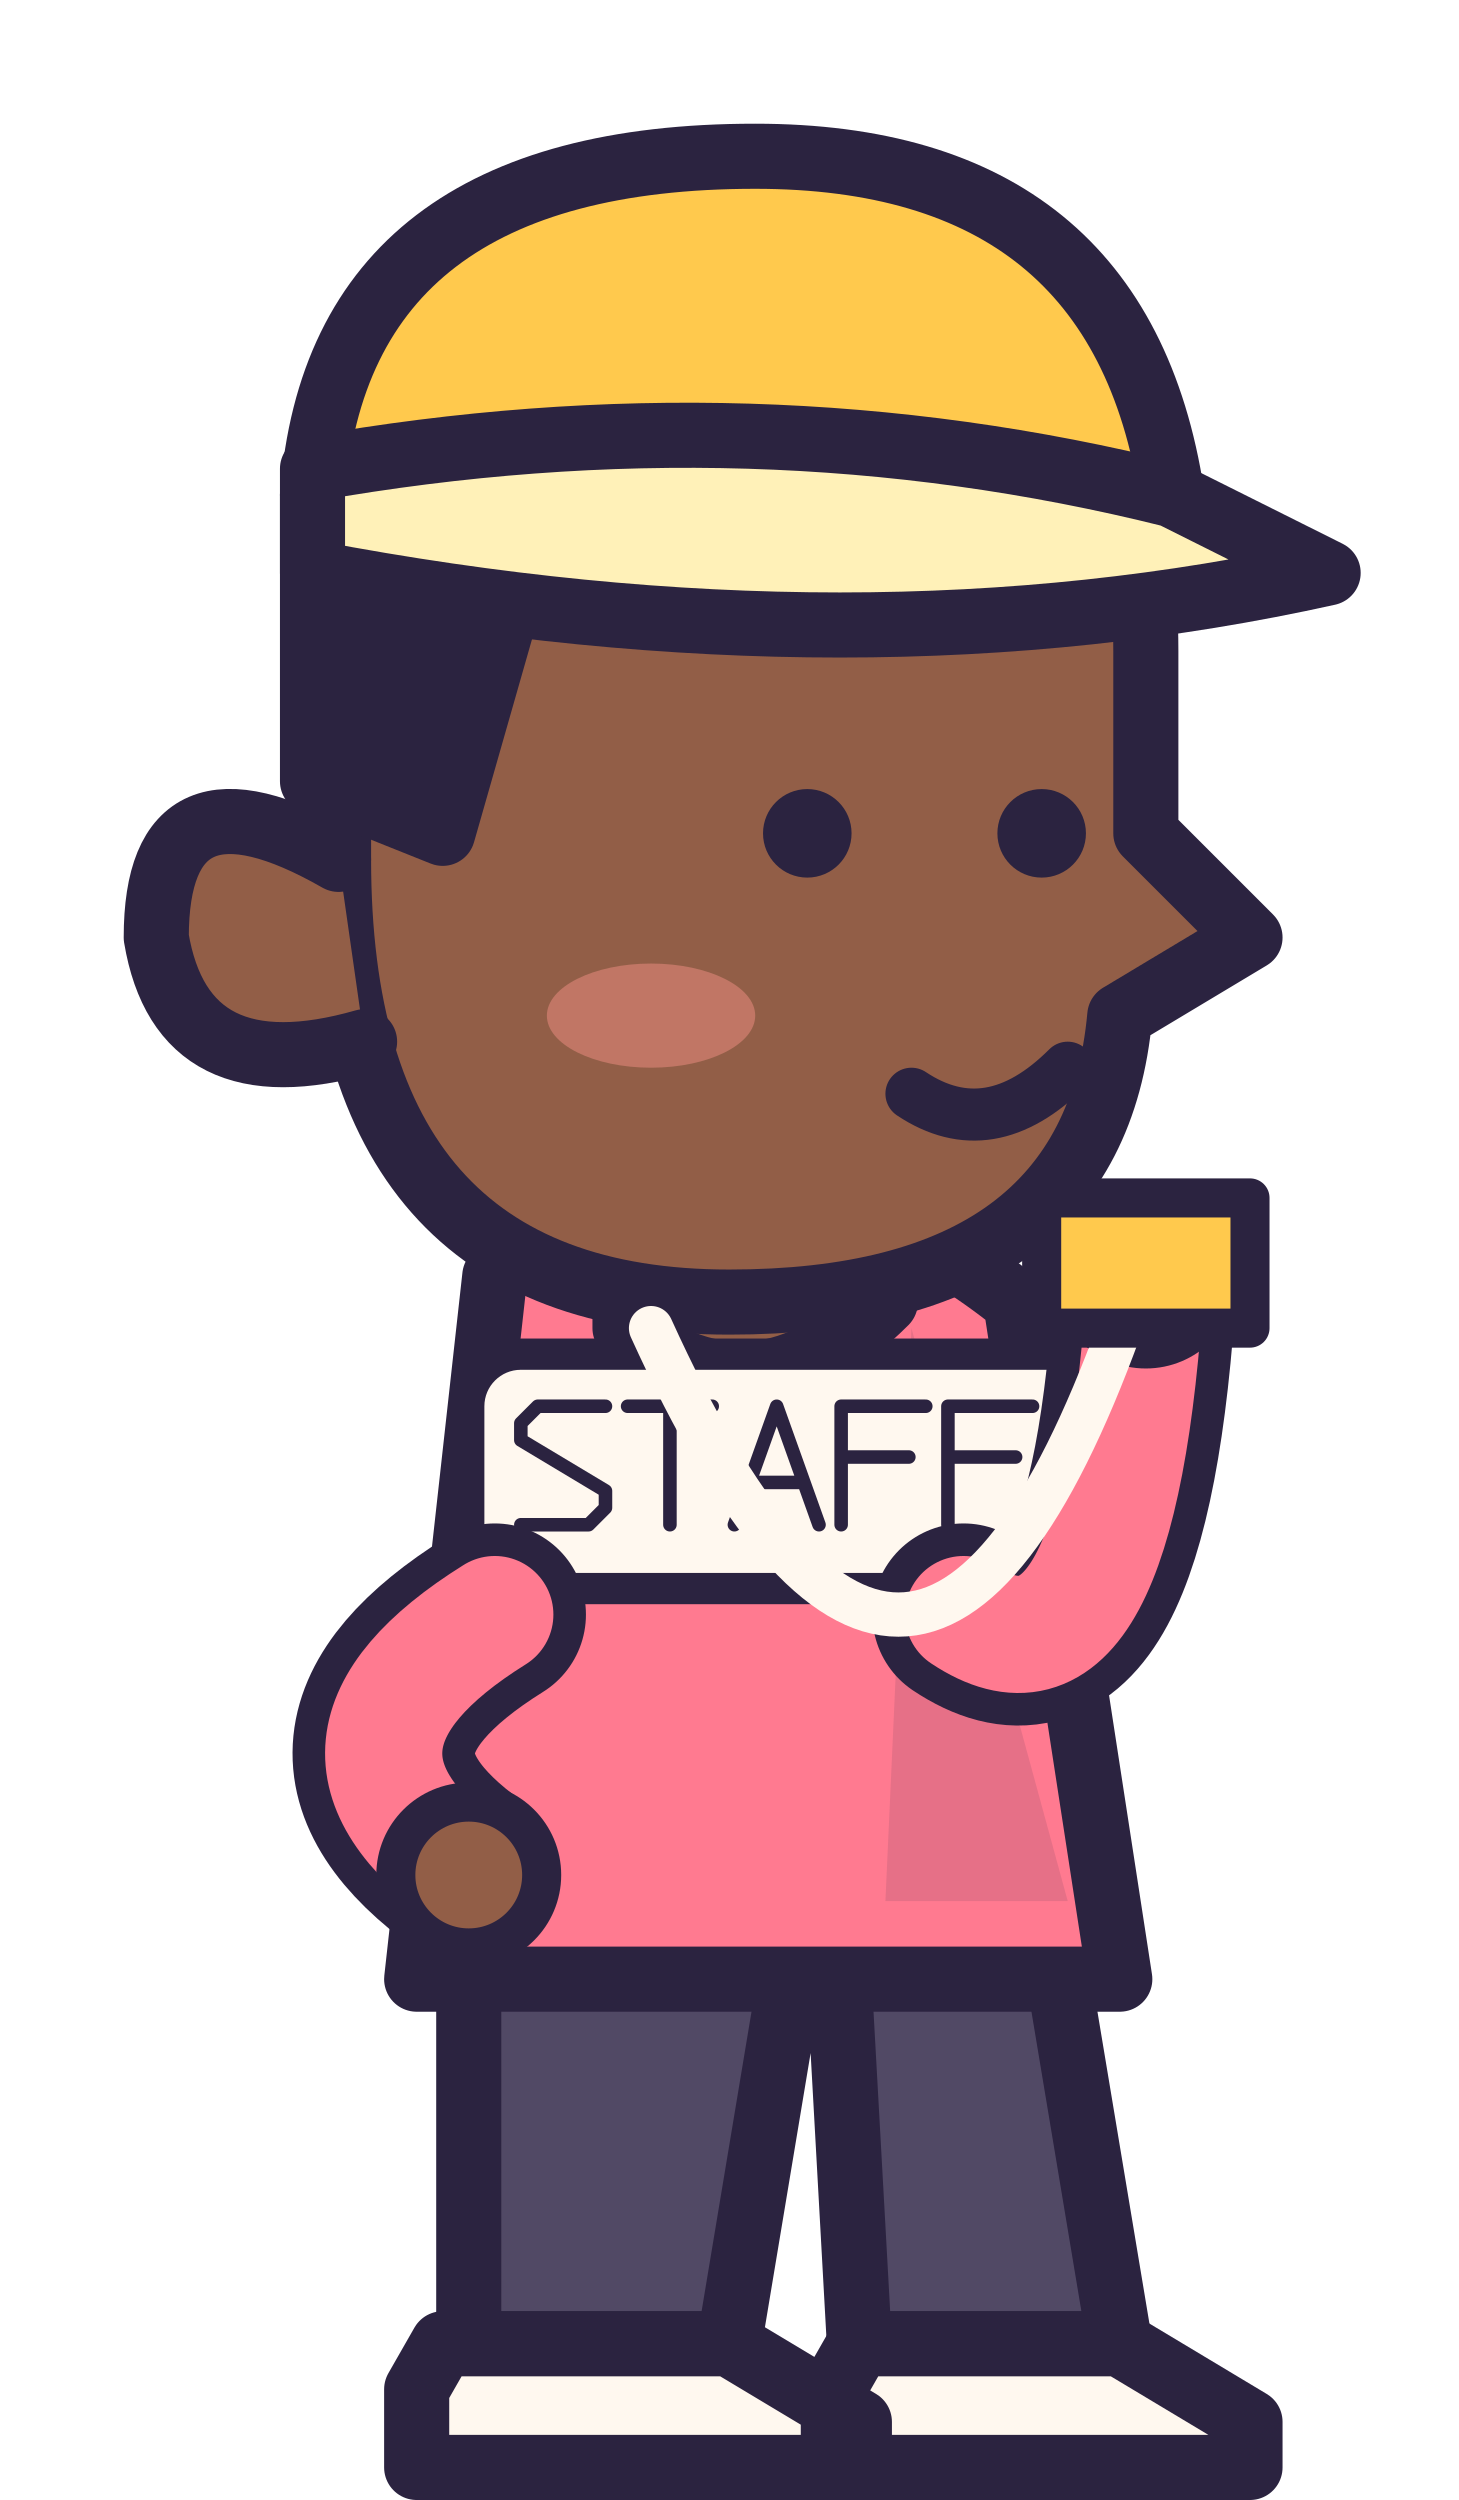
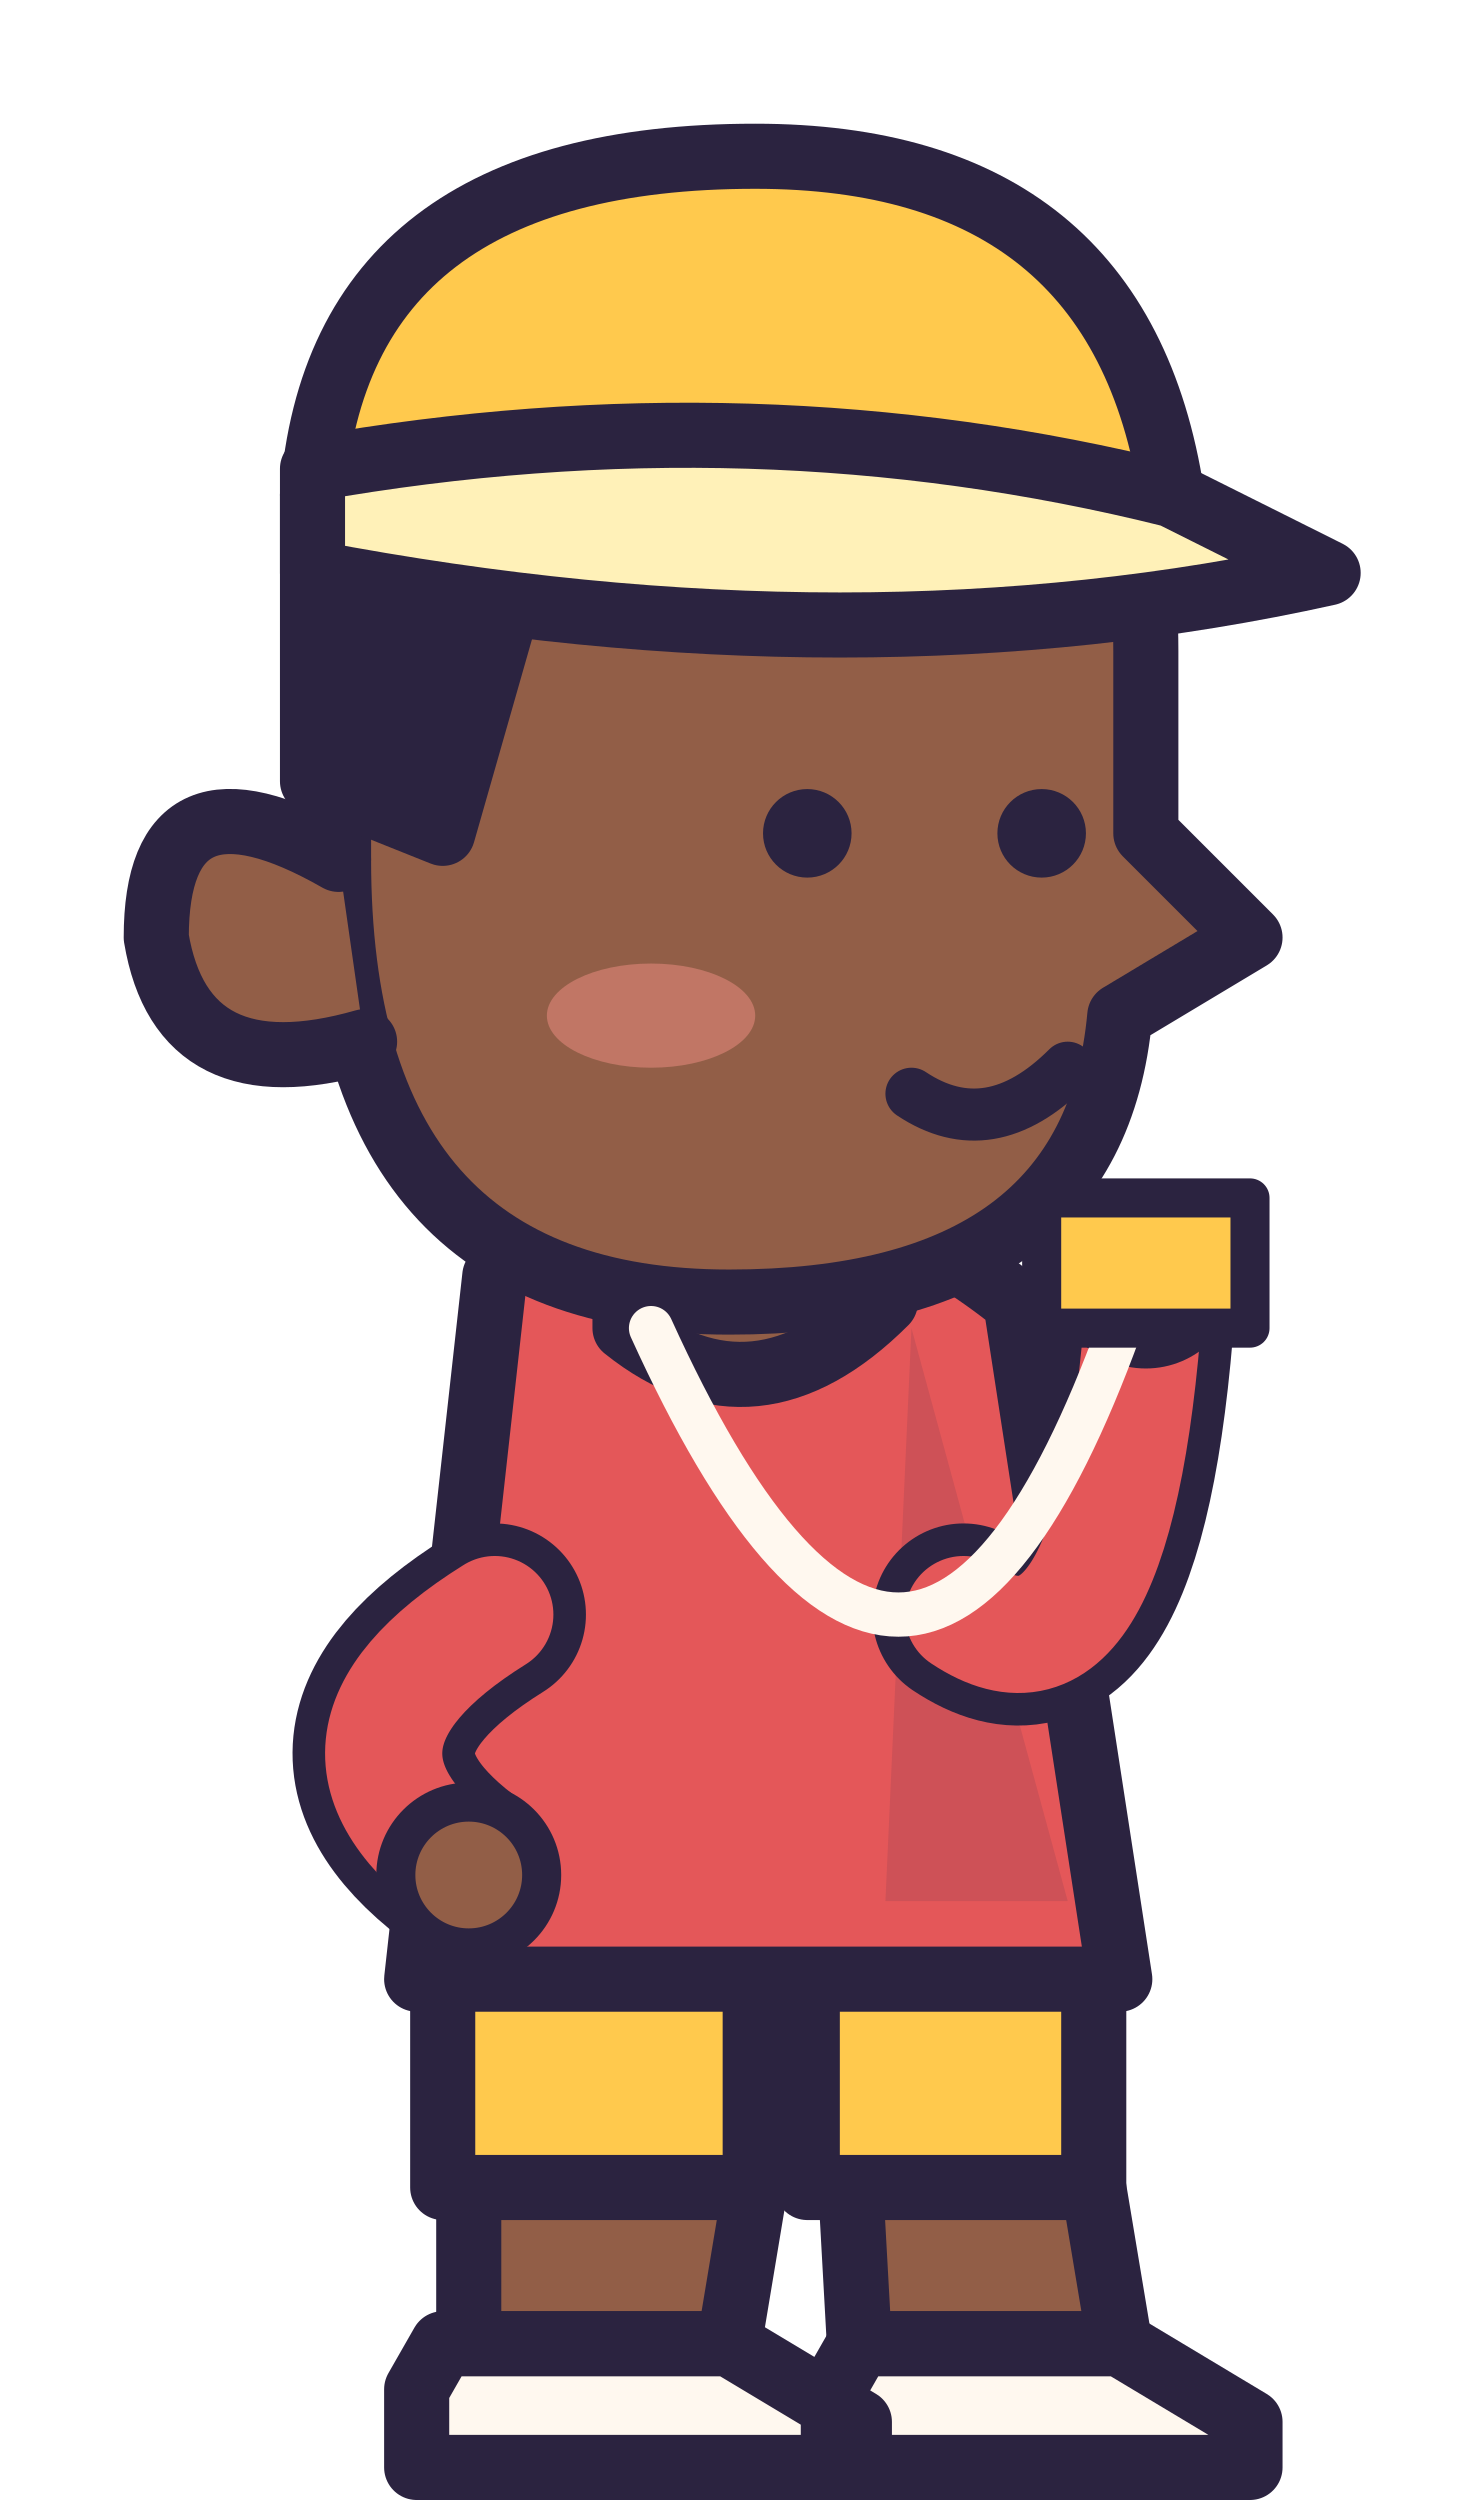
<svg xmlns="http://www.w3.org/2000/svg" width="56" height="96" viewBox="0 0 56 96">
  <g stroke="#2b2340" stroke-width="2.5" stroke-linecap="round" stroke-linejoin="round">
-     <path d="M18 72v18h10l3-18m1 0 1 18h10l-3-18" fill="#514965" />
+     <path d="M18 72v18h10l3-18m1 0 1 18h10l-3-18" fill="#925e47" />
    <path d="M17 90h11l5 3v1.75H16v-3Zm16 0h10l5 3v1.75H32v-3Z" fill="#fff8ef" />
-     <path d="M19 49q10-7 20 1l4 26H16Z" fill="#ff7a90" />
+     <path d="M17 73h25v11H31v-7h-2v7H17Z" fill="#ffc94d" />
+     <path d="M19 49q10-7 20 1l4 26H16Z" fill="#e45759" />
    <path d="m35 51 6 22h-7Z" fill="#2b2340" stroke="none" opacity=".12" />
    <path d="M24 44v7q5 4 10-1v-7" fill="#925e47" />
    <path d="M13 23q0-13 16-13 15 0 15 15v7l4 4-5 3q-1 11-15 11-15 0-15-17Z" fill="#925e47" />
    <path d="M13 33q-7-4-7 3 1 6 8 4" fill="#925e47" />
    <path d="M12 30V19q3-12 17-10 13 0 15 12-12 4-23-3l-4 14Z" fill="#2b2340" />
    <circle cx="31" cy="32" r="1.7" fill="#2b2340" stroke="none" />
    <circle cx="40" cy="32" r="1.7" fill="#2b2340" stroke="none" />
    <path d="M35 42q3 2 6-1" fill="none" stroke-width="2" />
    <ellipse cx="25" cy="39" rx="4" ry="2" fill="#ef8e83" stroke="none" opacity=".5" />
    <path d="M12 19q1-13 17-13 14 0 16 13Z" fill="#ffc94d" />
    <path d="M12 18q17-3 33 1l6 3q-18 4-39 0Z" fill="#fff1b8" />
-     <rect x="18" y="52" width="25" height="9" rx="2" fill="#fff8ef" stroke-width="1.2" />
-     <path d="M5 0H1L0 1V2L5 5V6L4 7H0" transform="translate(20.0 54) scale(0.65)" fill="none" stroke="#2b2340" stroke-width="0.8" stroke-linecap="round" stroke-linejoin="round" />
-     <path d="M0 0H5M2.5 0V7" transform="translate(24.1 54) scale(0.65)" fill="none" stroke="#2b2340" stroke-width="0.8" stroke-linecap="round" stroke-linejoin="round" />
-     <path d="M0 7 2.5 0 5 7M1 4.5H4" transform="translate(28.2 54) scale(0.65)" fill="none" stroke="#2b2340" stroke-width="0.8" stroke-linecap="round" stroke-linejoin="round" />
-     <path d="M0 7V0H5M0 3H4" transform="translate(32.3 54) scale(0.65)" fill="none" stroke="#2b2340" stroke-width="0.8" stroke-linecap="round" stroke-linejoin="round" />
-     <path d="M0 7V0H5M0 3H4" transform="translate(36.4 54) scale(0.65)" fill="none" stroke="#2b2340" stroke-width="0.8" stroke-linecap="round" stroke-linejoin="round" />
    <path d="M19 62Q11 67 18 72M37 62Q43 66 44 49.0" stroke="#2b2340" stroke-width="7" fill="none" />
-     <path d="M19 62Q11 67 18 72M37 62Q43 66 44 49.0" stroke="#ff7a90" stroke-width="4.5" fill="none" />
+     <path d="M19 62Q11 67 18 72M37 62Q43 66 44 49.0" stroke="#e45759" stroke-width="4.5" fill="none" />
    <circle cx="18" cy="72" r="2.8" fill="#925e47" stroke-width="1.5" />
    <circle cx="44" cy="49.0" r="2.8" fill="#925e47" stroke-width="1.5" />
    <path d="M25 51q10 22 18 0" stroke="#fff8ef" fill="none" stroke-width="1.7" />
    <path d="M40 46.0h8v5h-8Z" fill="#ffc94d" stroke-width="1.5" />
  </g>
</svg>
